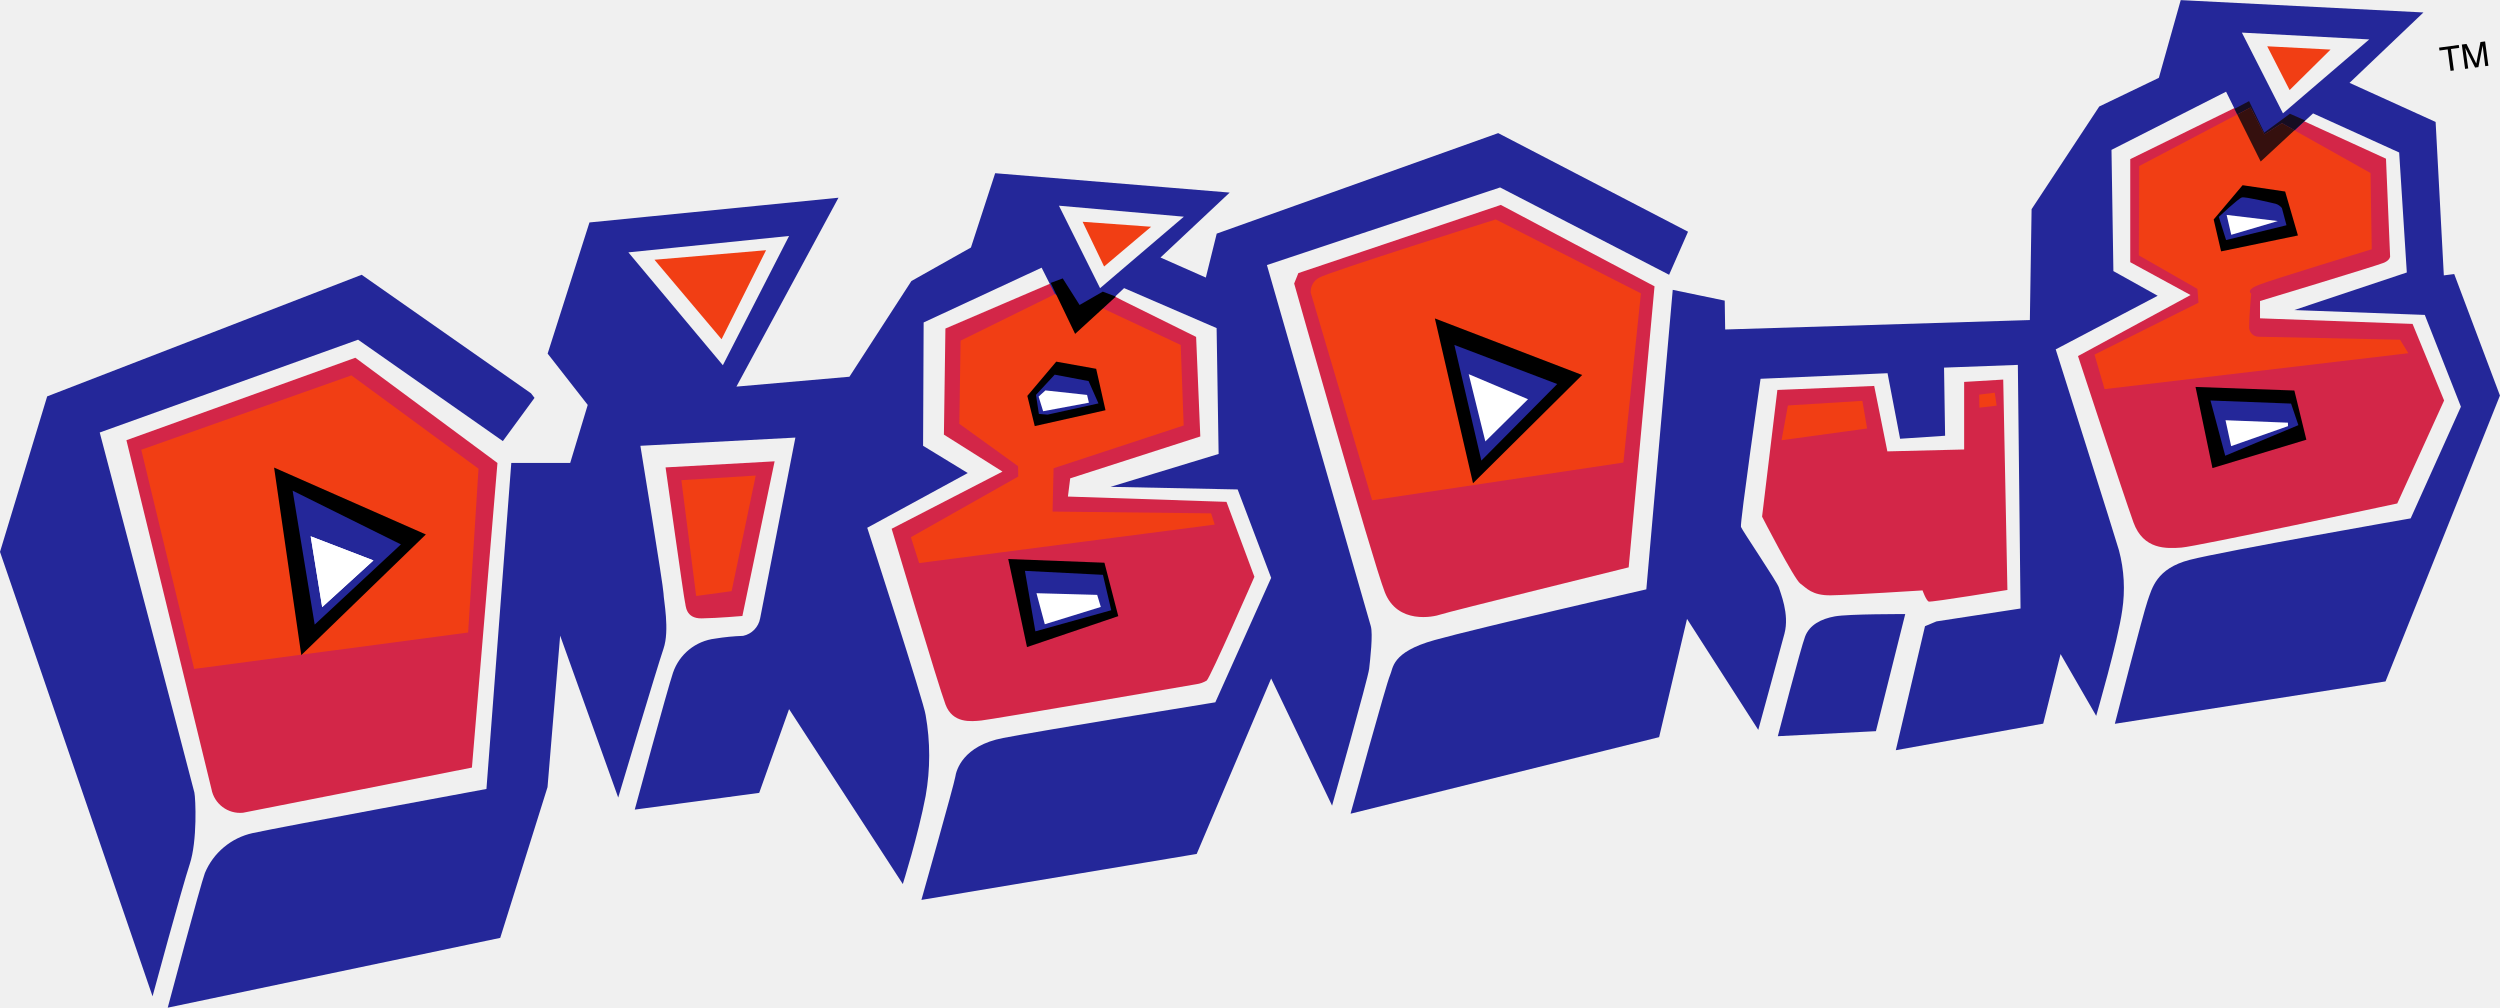
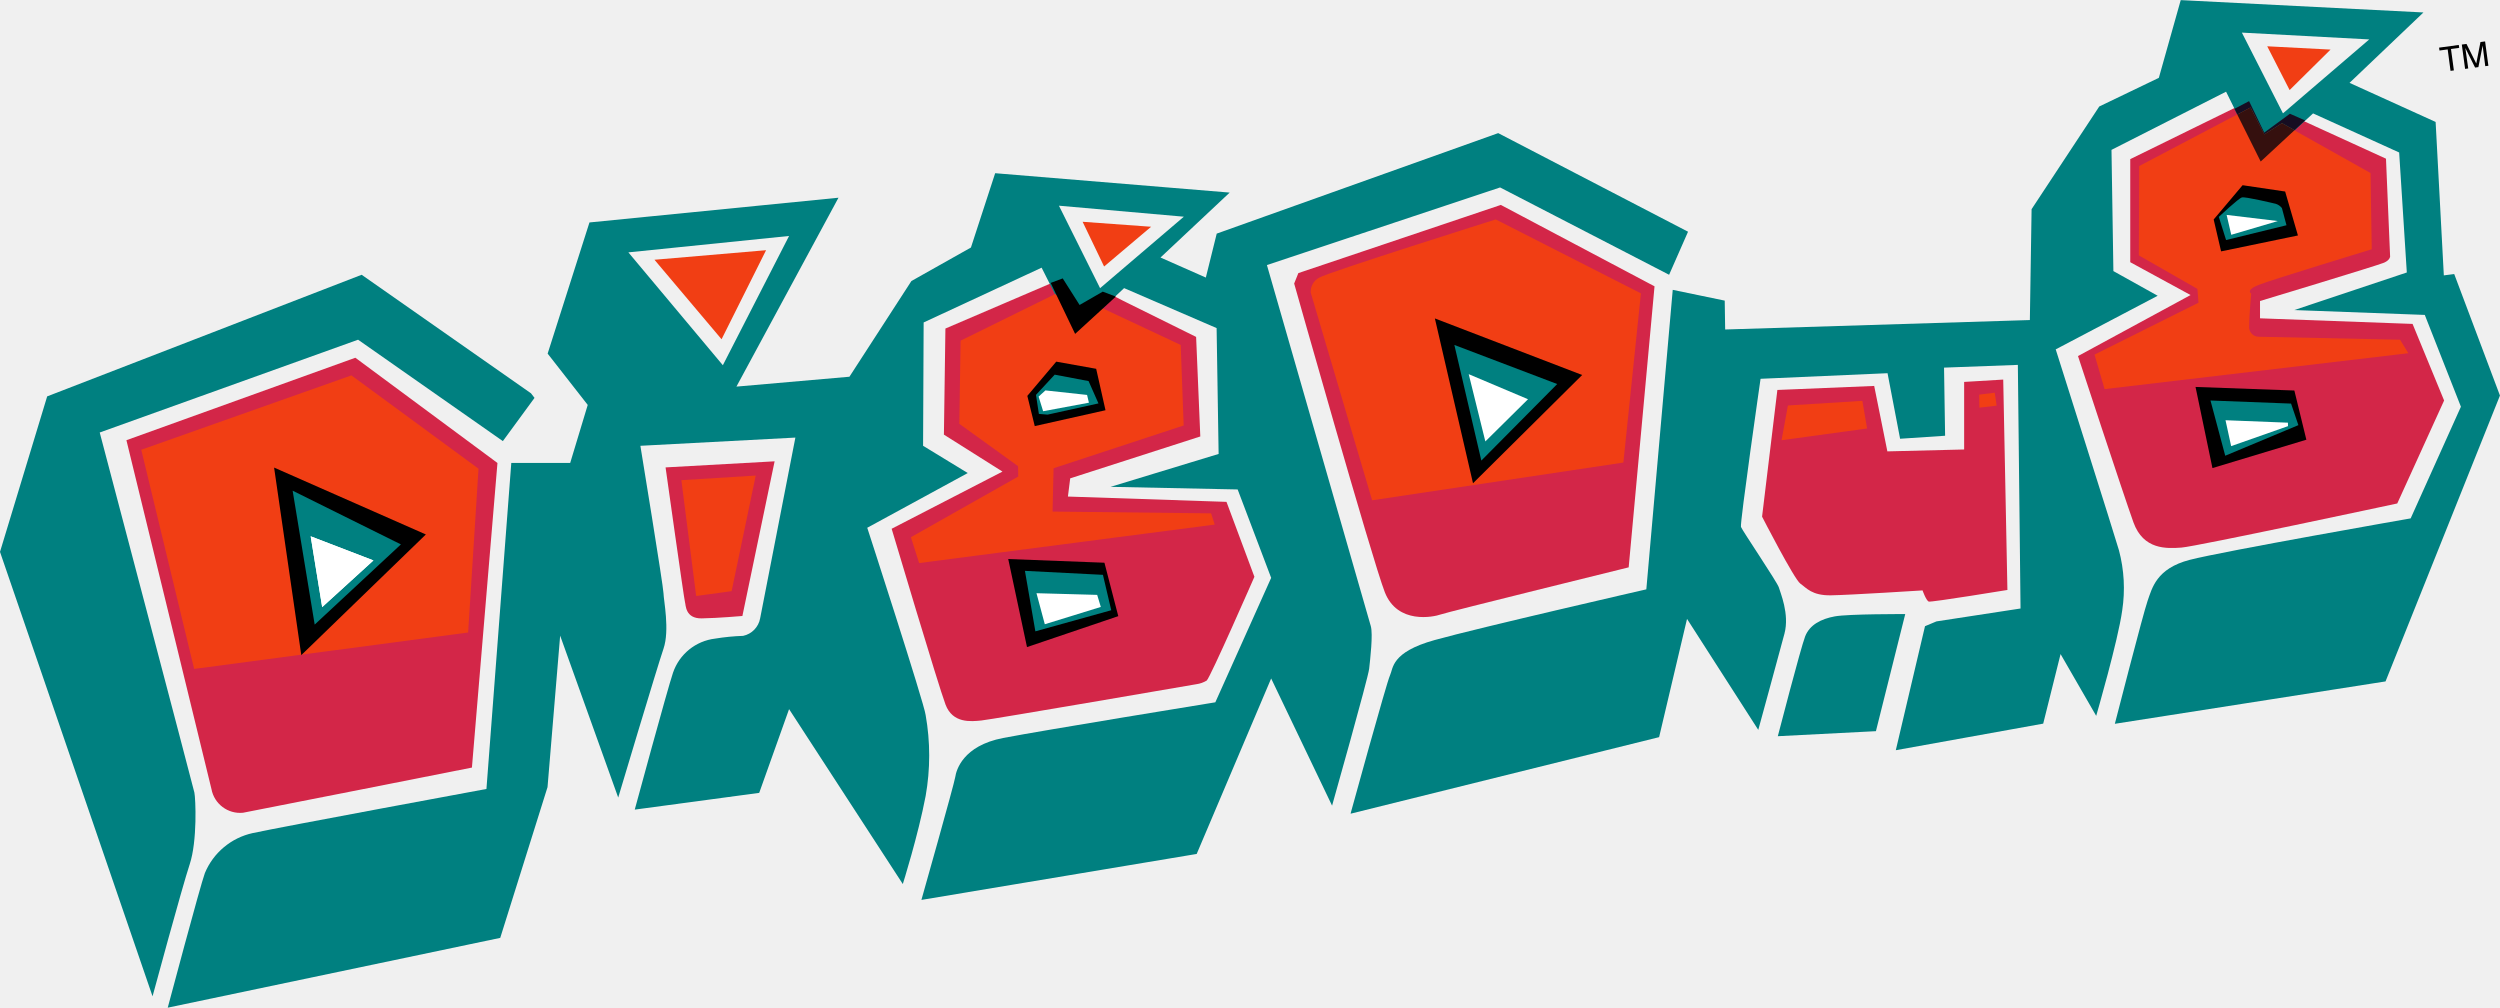
<svg xmlns="http://www.w3.org/2000/svg" id="Layer_1" data-name="Layer 1" viewBox="0 0 447.74 180.47">
  <defs>
-     <style>.cls-1{fill:#242799;}.cls-2{fill:#d32648;}.cls-3{fill:#f13e14;}.cls-4{fill:#fff;}.cls-5{fill:#300c16;}.cls-6{fill:#160d22;}.cls-7{fill:#35100e;}</style>
+     <style>.cls-1{fill:teal;}.cls-2{fill:#d32648;}.cls-3{fill:#f13e14;}.cls-4{fill:#fff;}.cls-5{fill:#300c16;}.cls-6{fill:#160d22;}.cls-7{fill:#35100e;}</style>
  </defs>
  <path id="_Path_" data-name="&lt;Path&gt;" class="cls-1" d="M111.41,86.42l-5.67,7.74L79.81,76,33.54,92.62s16.72,63.44,16.95,64.47.55,8.68-.83,12.84S43,193.6,43,193.6L15.68,114l8.45-27.85L80.45,64.37,110.78,85.6l.63.82Z" transform="translate(-15.68 -15.16)" />
  <path id="_Path_2" data-name="&lt;Path&gt;" class="cls-2" d="M229.9,75.5l.75,17.83-23.3,7.5-.41,3.26,28.4.95,5,13.42s-7.93,18.12-8.55,18.59a4.87,4.87,0,0,1-1.85.65s-36.66,6.32-38.52,6.5-5.11.55-6.4-2.85-9.65-31.49-9.65-31.49l19.85-10.24L184.73,93,185,74l21-9s2.25,4.77,3,4.76,3.68-2.38,4.15-2.39A24.46,24.46,0,0,1,216.77,69L229.9,75.5Z" transform="translate(-15.68 -15.16)" />
  <path id="_Path_3" data-name="&lt;Path&gt;" class="cls-2" d="M426.27,35.93,443,43.58l.74,17.52s0,.62-1.07,1.1-22.23,6.87-22.23,6.87l0,3.1,27.32,1,5.65,13.72-8.39,18.44s-36,7.71-38.65,7.9-6.82.42-8.6-4.52-9.93-29.78-9.93-29.78L408,68l-10.8-5.88,0-18.46,21.24-10.42s2.1,5.4,2.72,5.39,5.08-2.72,5.08-2.72" transform="translate(-15.68 -15.16)" />
  <path id="_Path_4" data-name="&lt;Path&gt;" class="cls-1" d="M351.65,146.11l-17.57.9s4.09-15.78,4.89-17.86,2.85-3.15,5.32-3.6,12.61-.41,12.61-.41Z" transform="translate(-15.68 -15.16)" />
  <path id="_Compound_Path_" data-name="&lt;Compound Path&gt;" class="cls-1" d="M45.72,195.63s5.86-22,6.65-24.1a12.08,12.08,0,0,1,8.57-7.17c5.15-1.12,41.86-7.9,41.86-7.9l4.45-58.39,10.55,0,3.14-10.39-7.18-9.19L121.25,55l44.6-4.43L147.57,84.4l20.24-1.77,11.1-17.14,10.66-6,4.34-13.31,42,3.47L223.52,61.28l8.12,3.59L233.59,57,284,39l34,17.66-3.39,7.71L284.34,48.73l-41.76,13.9s18.17,63.21,18.6,64.65-.11,6-.29,7.66-6.64,24.51-6.64,24.51l-10.91-22.78L230,168.1l-49.3,8.23s5.88-20.77,6.06-22,1.36-5.61,8.58-7,38-6.39,38-6.39l10-22.29-6-15.83-22.76-.47,19.35-5.89-.36-22.54L217,66.76,208.23,75l-6-11.9L181.1,72.91,181,95,189,99.88l-18,9.8s10.22,31.48,10.46,33.55a41.51,41.51,0,0,1,0,14.48c-1.34,7.05-4.09,15.78-4.09,15.78L157,142.16l-5.35,15-22.29,3s5.86-21.6,6.85-24.51a9.1,9.1,0,0,1,7.56-6.12,38.86,38.86,0,0,1,5-.49,3.92,3.92,0,0,0,3.05-3.15c.38-1.87,6.31-32.36,6.31-32.36L130.37,95s4.12,25.17,4.14,26.41,1.14,6.6,0,9.93S126.4,158,126.4,158L116,129l-2.26,27.13-8.47,27L45.72,195.63m82.5-135.27,16.92,20.21L157,57.42l-28.8,2.94M205.33,52l7.37,14.77,15-12.8Z" transform="translate(-15.68 -15.16)" />
  <path id="_Compound_Path_2" data-name="&lt;Compound Path&gt;" class="cls-1" d="M257.57,160.84s6.45-23.47,7.05-24.72.14-4.14,8-6.33,37.91-9.08,37.91-9.08l4.73-53.64L324.57,69l.08,5.17,54.57-1.69.31-19.86,12.12-18.39,10.67-5.13,3.92-13.92,43.47,2.21L436.47,30l15.42,7,1.47,27.48,1.86-.24L463.41,86l-20.49,51.2-48.48,7.59s5.06-19.73,5.86-22,1.56-5.81,7.54-7.36S447.42,108,447.42,108l9-20-6.47-16.44-23.38-.87,20.16-6.73-1.37-21.49-15.42-7-9.38,8.63-6.2-12.52L393.84,42l.34,21.71,7.93,4.42-18.26,9.6s10.89,34.37,11.33,36a26.39,26.39,0,0,1,.58,10.75c-.74,5.39-4.66,18.89-4.66,18.89l-6.38-11.07-3.11,12.46-26.4,4.76,5.23-22.21,2.05-.86,15.06-2.31-.48-43.63L363.85,81l.19,12.2-8.06.54L353.73,82l-22.74,1s-3.73,25.91-3.51,26.53,6.57,10,6.79,10.85,1.94,4.73,1,8.26-4.69,17.24-4.69,17.24L317.82,126l-5,21.18-55.21,13.7M417.19,21l7.36,14.46L440,22.22,417.19,21" transform="translate(-15.68 -15.16)" />
  <polygon id="_Path_5" data-name="&lt;Path&gt;" class="cls-3" points="417.39 8.88 410.06 16.13 406.05 8.29 417.39 8.88" />
  <polygon id="_Path_6" data-name="&lt;Path&gt;" class="cls-3" points="206.16 40.61 197.74 47.73 193.89 39.72 206.16 40.61" />
  <polygon id="_Path_7" data-name="&lt;Path&gt;" class="cls-3" points="137.2 44.81 129.23 60.76 117.21 46.52 137.2 44.81" />
  <path id="_Path_8" data-name="&lt;Path&gt;" class="cls-2" d="M134.88,98.87s3.32,23.68,3.48,24.14,0,2.95,3,2.9,7.28-.43,7.28-.43l5.77-27.7Z" transform="translate(-15.68 -15.16)" />
  <polygon id="_Path_9" data-name="&lt;Path&gt;" class="cls-3" points="135.35 85.17 122.03 86 124.68 106.74 131.03 105.87 135.35 85.17" />
  <path id="_Path_10" data-name="&lt;Path&gt;" class="cls-2" d="M104.77,98.11l-4.57,54.52s-39.12,7.75-41,8.09a5.22,5.22,0,0,1-5.65-4.25L38.32,94l41-14.77,25.43,18.83Z" transform="translate(-15.68 -15.16)" />
  <path id="_Path_11" data-name="&lt;Path&gt;" class="cls-2" d="M312,66.44l-4.63,50.33s-32.45,8-33.68,8.44-7.73,1.83-10-4-16.23-55.27-16.23-55.27l.75-1.87,36.26-12.21Z" transform="translate(-15.68 -15.16)" />
  <path id="_Path_12" data-name="&lt;Path&gt;" class="cls-2" d="M351.34,84.28,334,85l-2.74,22.69s5.76,11.23,6.86,12,2.05,2.14,5.46,2.09S360,120.9,360,120.9s.65,1.85,1.12,2,14.08-2.08,14.08-2.08l-.75-37.68-7,.42,0,12.1L353.7,96Z" transform="translate(-15.68 -15.16)" />
  <polygon id="_Path_13" data-name="&lt;Path&gt;" class="cls-3" points="83.84 113.28 34.77 119.8 25.3 80.55 62.94 67.23 85.7 83.94 83.84 113.28" />
  <polygon id="_Path_14" data-name="&lt;Path&gt;" class="cls-3" points="217.55 93.95 164.61 100.84 163.14 96.21 182.36 85.35 182.33 83.49 171.81 75.9 172.04 61.01 188.97 52.67 193.68 56.01 197.39 55.18 211.46 61.78 211.99 76.2 188.69 83.86 188.51 91.62 216.9 91.94 217.55 93.95" />
  <path id="_Path_15" data-name="&lt;Path&gt;" class="cls-3" d="M306.42,98l-45,6.76-11-37.21a2.86,2.86,0,0,1,1.51-2.66c1.69-1,31.63-10.43,31.63-10.43l26,13.24Z" transform="translate(-15.68 -15.16)" />
  <polygon id="_Path_16" data-name="&lt;Path&gt;" class="cls-3" points="357.59 72.65 354.5 73.01 354.46 70.68 357.25 70.33 357.59 72.65" />
  <polygon id="_Path_17" data-name="&lt;Path&gt;" class="cls-3" points="334.39 76.74 319.07 78.84 320.21 72.62 333.54 71.79 334.39 76.74" />
  <path id="_Path_18" data-name="&lt;Path&gt;" class="cls-3" d="M418.75,34.4,398.8,44.9l-.06,16,10.49,6,.19,2.48-18.62,9.29,1.8,6.18L447,78.42,445.52,76l-25.29-.53a1.72,1.72,0,0,1-1.74-1.83c0-1.86.37-5.9.37-5.9s-1.1-.6,1.37-1.57,20.22-6.37,20.22-6.37l-.22-13.65-15.86-8.9-3.17,2-2.46-4.82" transform="translate(-15.68 -15.16)" />
  <polygon id="_Path_19" data-name="&lt;Path&gt;" points="76.27 95.72 53.96 117.33 49.09 83.74 76.27 95.72" />
  <polygon id="_Path_20" data-name="&lt;Path&gt;" points="180.57 100.12 183.93 115.89 200.28 110.35 197.8 100.78 180.57 100.12" />
  <polygon id="_Path_21" data-name="&lt;Path&gt;" points="197.99 73.47 185.32 76.31 183.99 70.9 189.17 64.77 196.32 66.05 197.99 73.47" />
  <polygon id="_Path_22" data-name="&lt;Path&gt;" points="199.84 53.12 192.55 59.8 188.17 50.67 190.33 49.86 193.35 54.62 197.5 52.23 199.84 53.12" />
  <polygon id="_Path_23" data-name="&lt;Path&gt;" points="256.98 57.03 263.81 86.55 283.36 67.16 256.98 57.03" />
  <polygon id="_Path_24" data-name="&lt;Path&gt;" points="393.21 69.3 396.24 83.83 413.06 78.75 410.91 69.94 393.21 69.3" />
  <polygon id="_Path_25" data-name="&lt;Path&gt;" points="411.55 42.17 397.79 45.02 396.46 39.31 401.64 33.17 409.26 34.3 411.55 42.17" />
  <polygon id="_Path_26" data-name="&lt;Path&gt;" class="cls-1" points="71.8 97.5 56.36 111.86 52.41 87.88 71.8 97.5" />
  <polygon id="_Path_27" data-name="&lt;Path&gt;" class="cls-1" points="197.53 102.95 183.56 102.24 185.43 113.07 199.02 109.29 197.53 102.95" />
  <polygon id="_Path_28" data-name="&lt;Path&gt;" class="cls-1" points="196.73 72.25 187.61 74.26 186.06 74.13 185.54 70.72 188.89 67.1 194.96 68.25 196.73 72.25" />
  <polygon id="_Path_29" data-name="&lt;Path&gt;" class="cls-1" points="278.89 68.78 265.3 82.49 260.47 61.78 278.89 68.78" />
  <polygon id="_Path_30" data-name="&lt;Path&gt;" class="cls-1" points="410.32 72.28 411.63 76.14 398.53 81.62 395.89 71.73 410.32 72.28" />
  <path id="_Path_31" data-name="&lt;Path&gt;" class="cls-1" d="M425.18,55.5l-10.82,2.65L413.06,54s3.52-3.31,4.13-3.48,5.44,1,6.07,1.14a2.3,2.3,0,0,1,1.1.76Z" transform="translate(-15.68 -15.16)" />
  <polygon id="_Path_32" data-name="&lt;Path&gt;" class="cls-4" points="66.88 100.37 57.7 108.73 55.64 96.05 66.88 100.37" />
  <polygon id="_Path_33" data-name="&lt;Path&gt;" class="cls-4" points="197.15 108.7 187.12 111.8 185.63 106.24 196.5 106.54 197.15 108.7" />
  <polygon id="_Path_34" data-name="&lt;Path&gt;" class="cls-4" points="195.02 72.12 186.82 73.65 186.01 71.03 187.23 69.92 194.69 70.73 195.02 72.12" />
  <polygon id="_Path_35" data-name="&lt;Path&gt;" class="cls-4" points="273.66 71.5 266.02 79.06 263.04 67.01 273.66 71.5" />
  <polygon id="_Path_36" data-name="&lt;Path&gt;" class="cls-4" points="399.59 79.9 398.58 75.26 409.76 75.7 409.77 76.32 399.59 79.9" />
  <polygon id="_Path_37" data-name="&lt;Path&gt;" class="cls-4" points="407.95 39.59 399.61 42.05 398.78 38.49 407.95 39.59" />
  <polyline id="_Path_38" data-name="&lt;Path&gt;" class="cls-5" points="400.2 19.48 400.18 19.5 400.68 20.5 400.7 20.49 400.2 19.48" />
  <polyline id="_Path_39" data-name="&lt;Path&gt;" class="cls-6" points="402.8 18.11 400.2 19.48 400.7 20.49 403.07 19.24 405.53 24.06 408.7 22.05 410.95 23.31 412.83 21.57 410.12 20.37 405.52 23.75 402.8 18.11" />
  <polyline id="_Path_40" data-name="&lt;Path&gt;" class="cls-7" points="403.07 19.24 400.7 20.49 400.68 20.5 404.88 28.93 410.95 23.31 408.7 22.05 405.53 24.06 403.07 19.24" />
  <polygon id="_Path_41" data-name="&lt;Path&gt;" points="440.36 8.05 440.43 8.57 438.96 8.77 439.48 12.61 438.88 12.69 438.37 8.85 436.9 9.05 436.83 8.53 440.36 8.05" />
  <polygon id="_Path_42" data-name="&lt;Path&gt;" points="440.9 7.98 441.74 7.87 443.49 11.38 444.24 7.53 445.07 7.42 445.66 11.78 445.1 11.85 444.63 8.17 443.87 12.02 443.28 12.1 441.53 8.59 442.05 12.26 441.49 12.34 440.9 7.98 440.9 7.98" />
  <polygon id="_Path_43" data-name="&lt;Path&gt;" class="cls-4" points="66.88 100.37 57.7 108.73 55.64 96.05 66.88 100.37" />
</svg>
